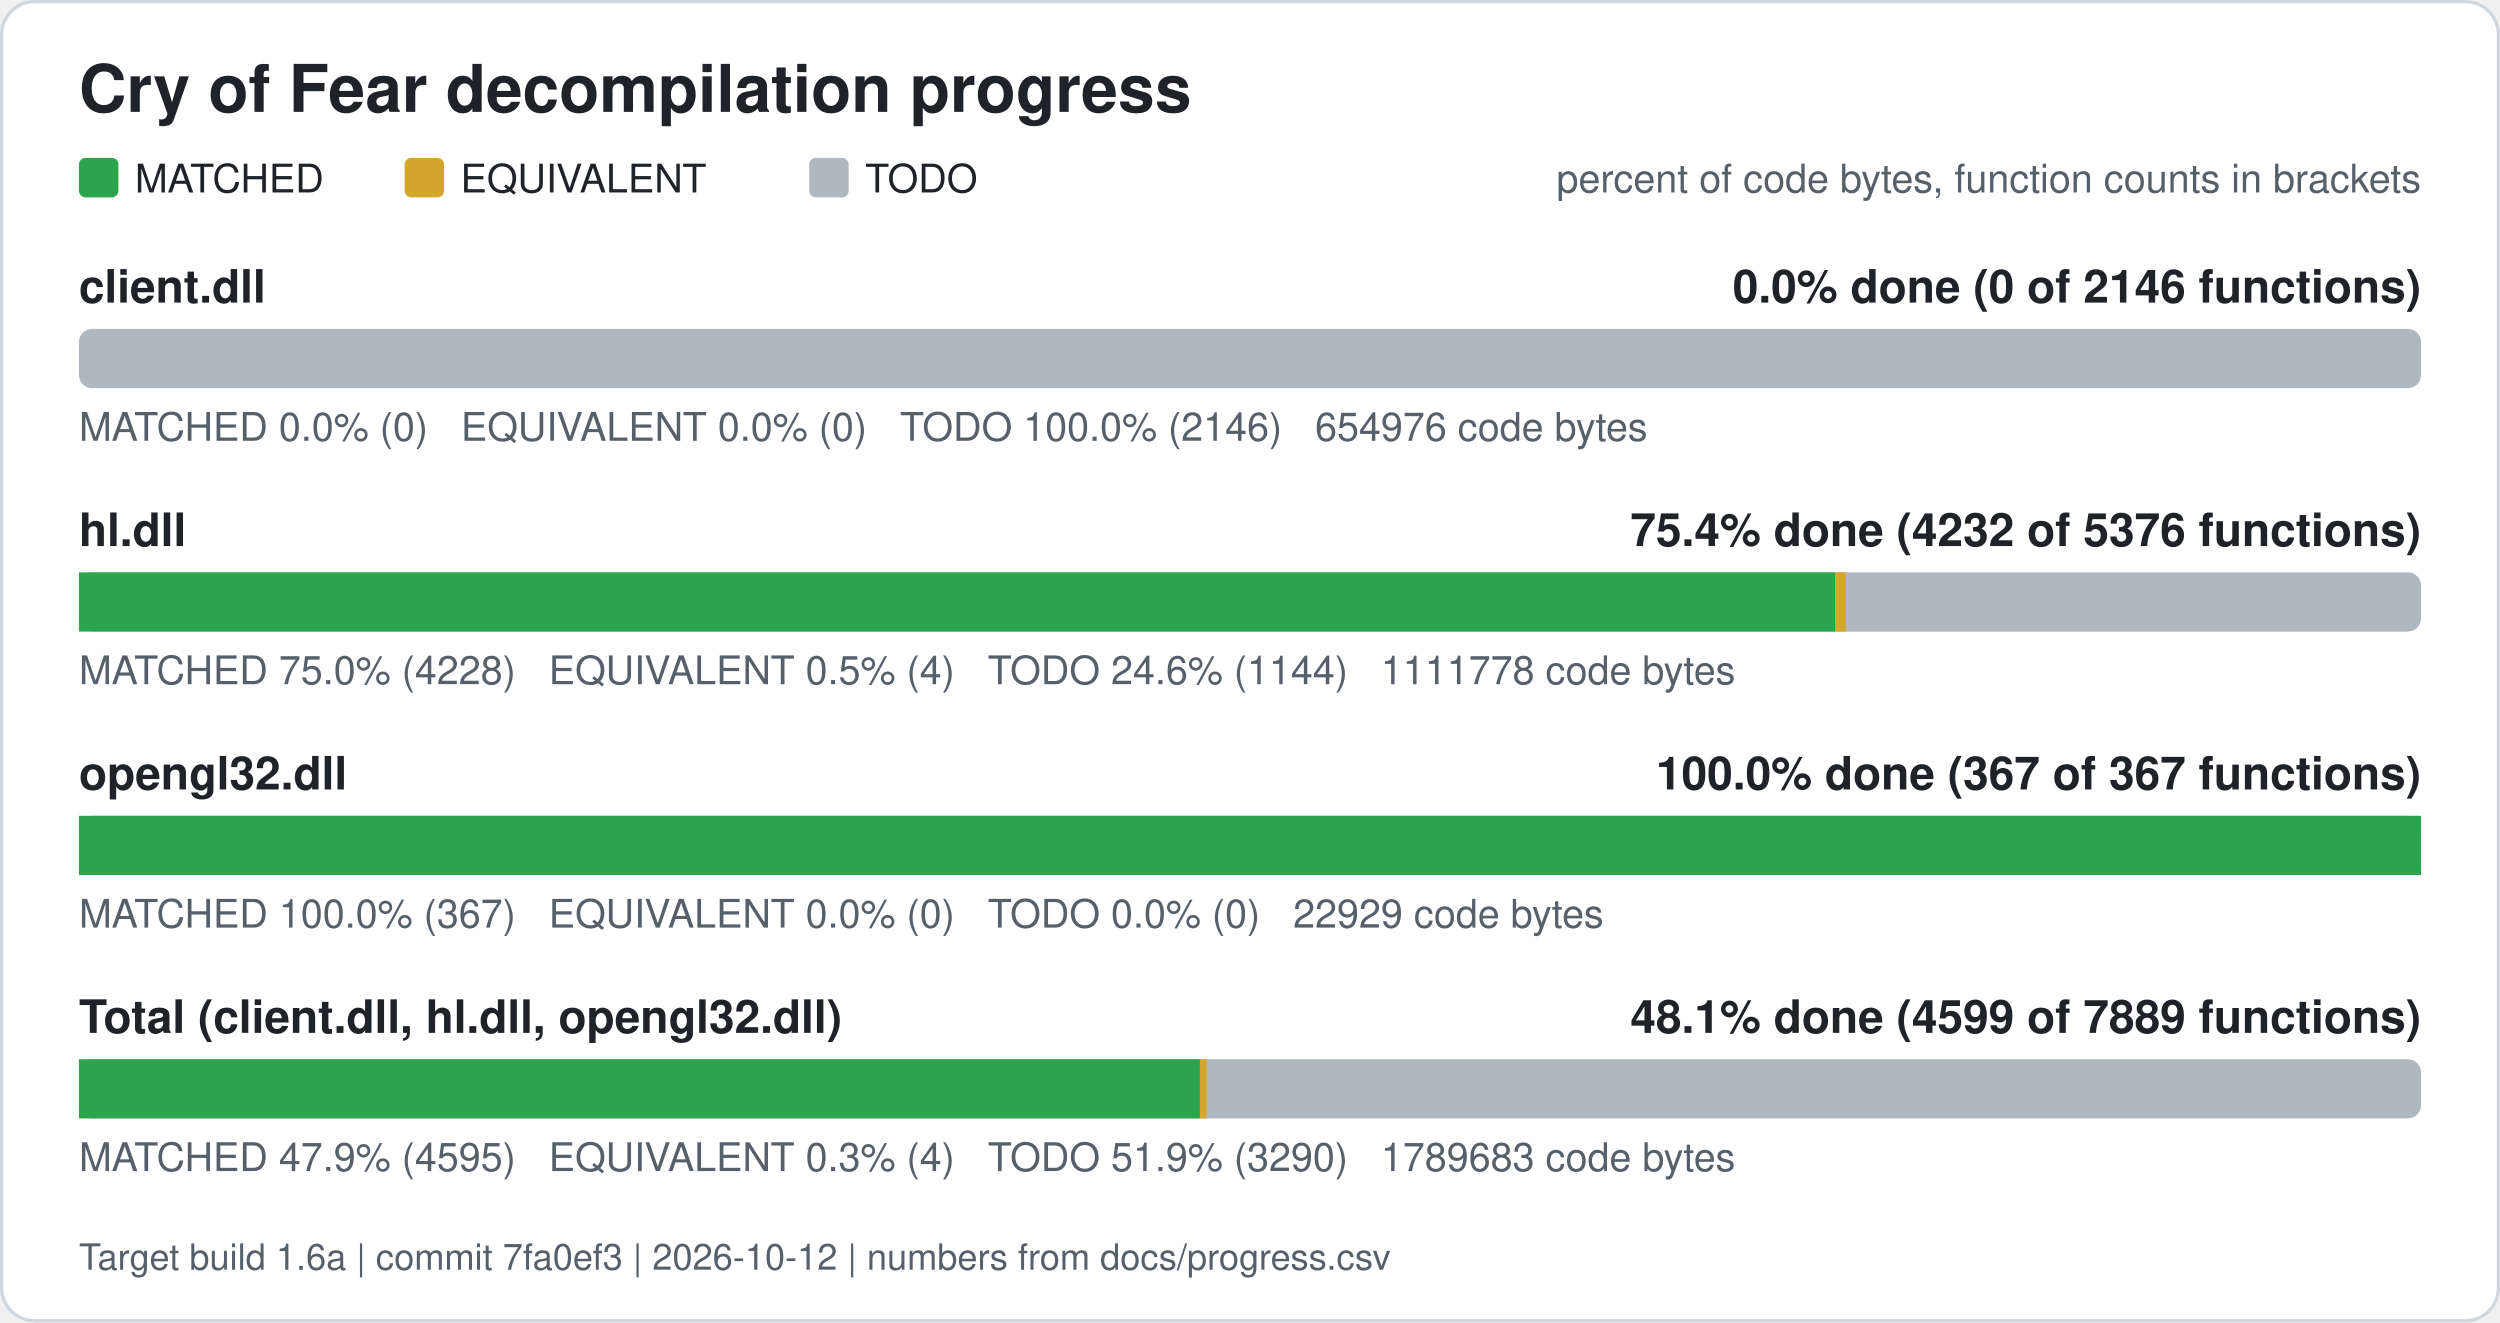
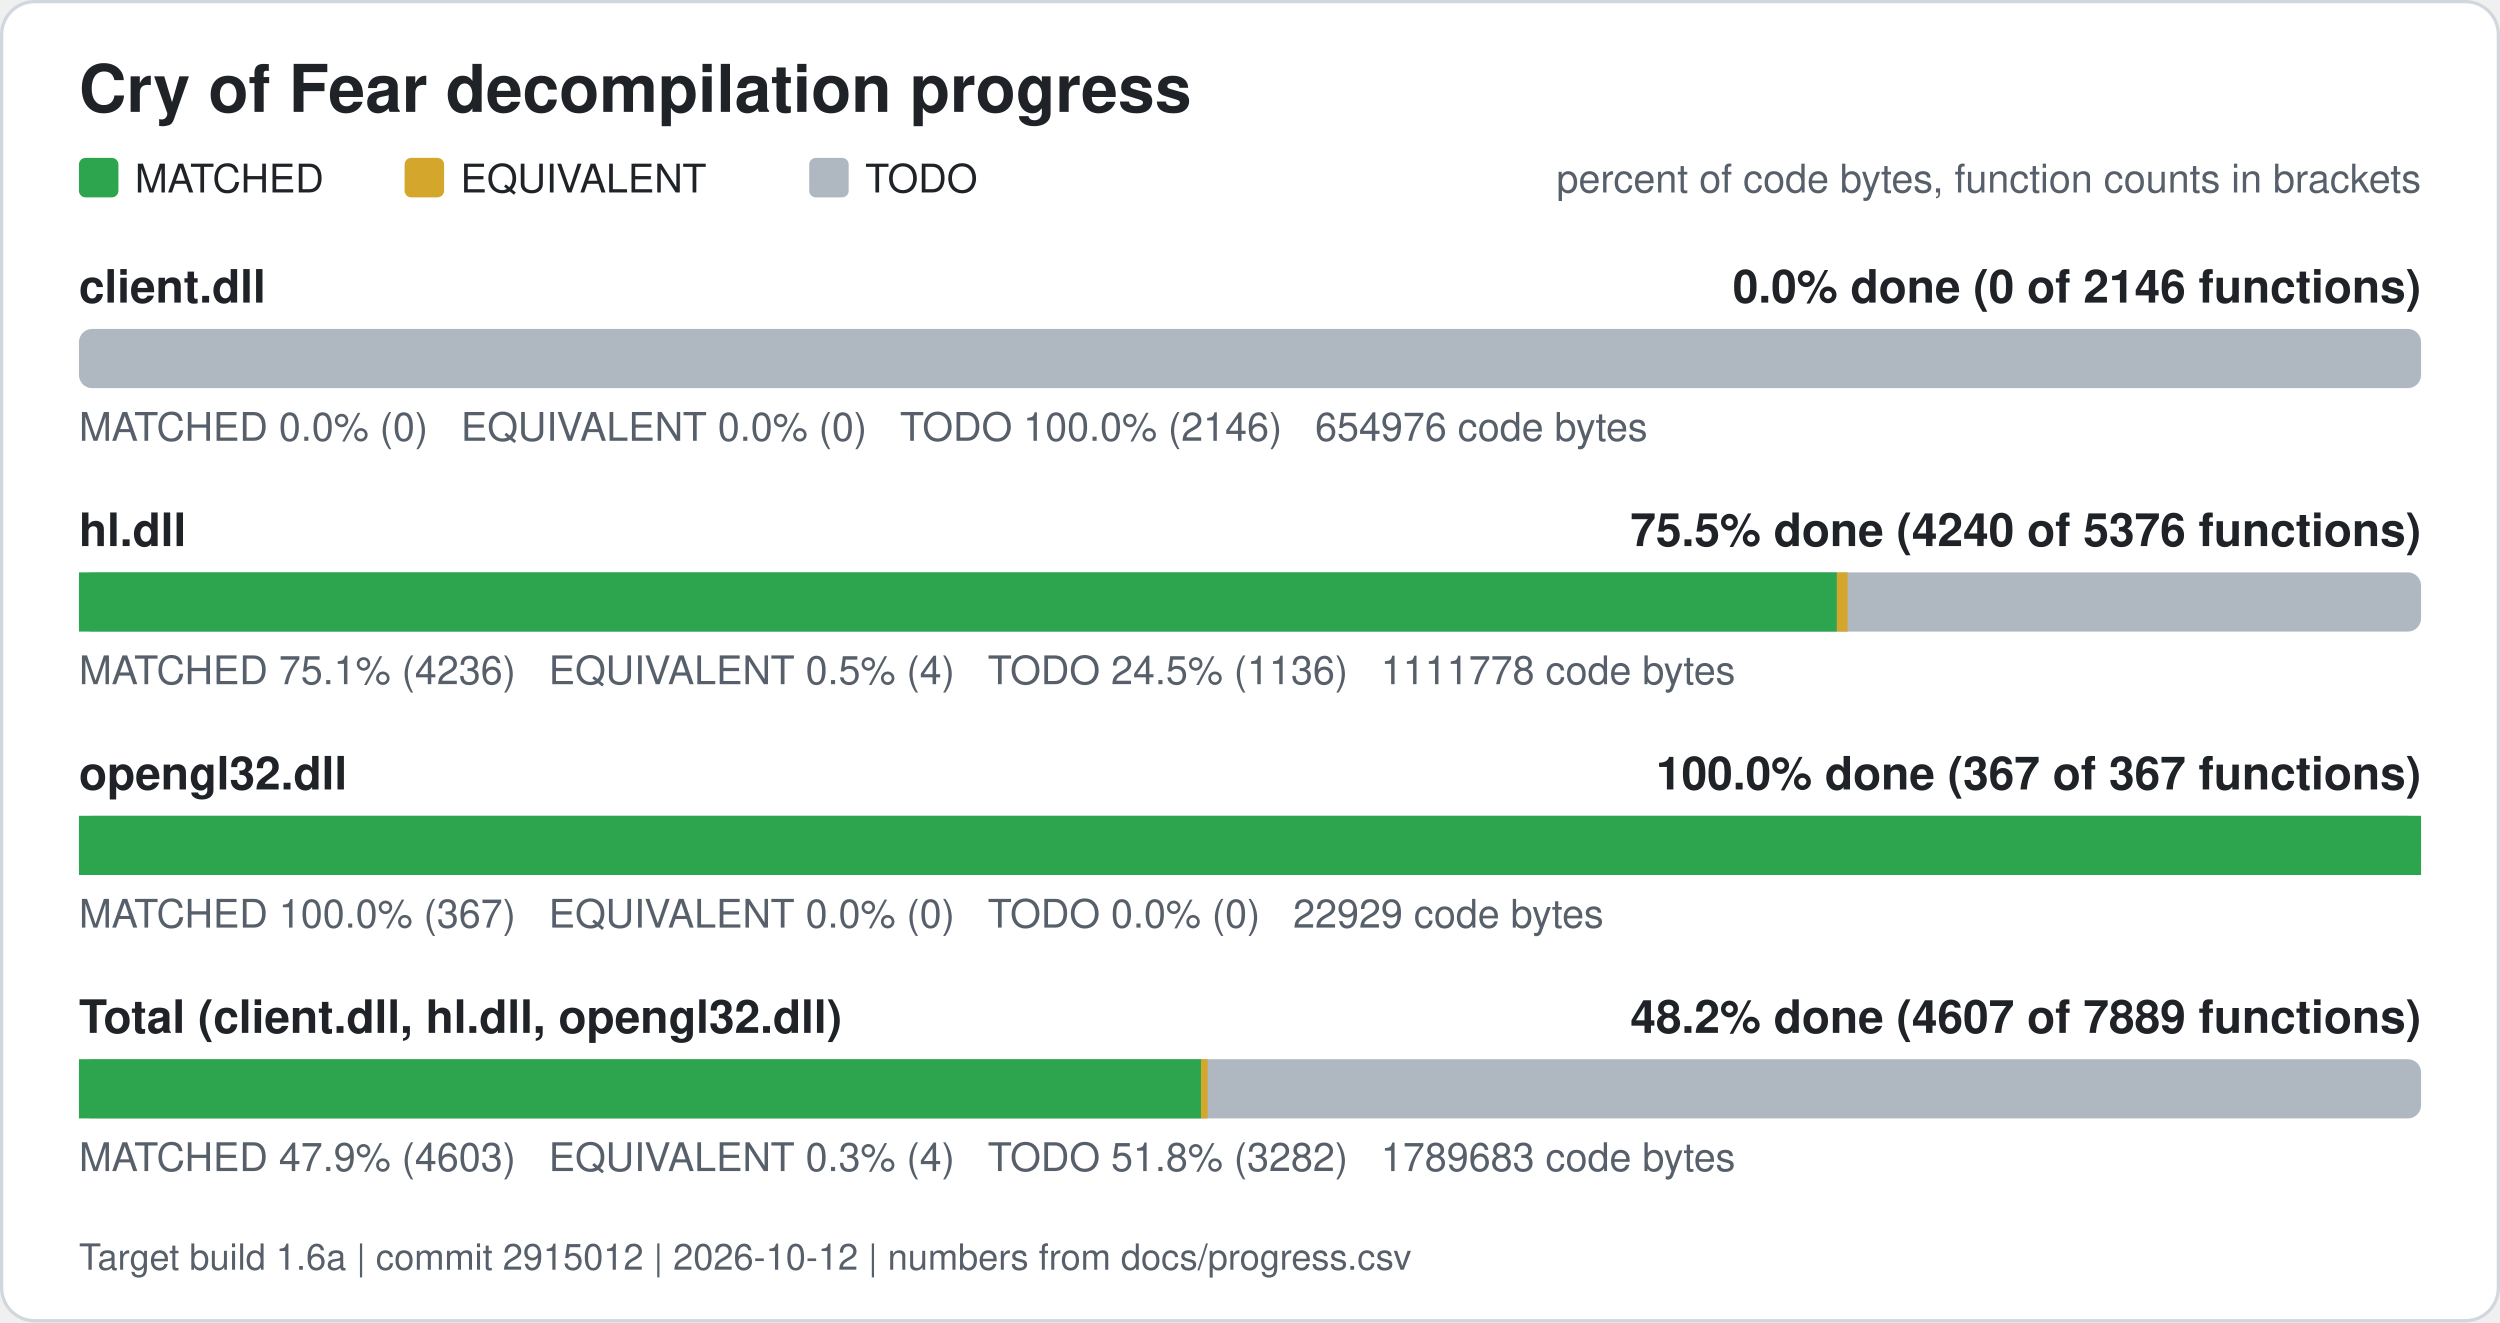
<svg xmlns="http://www.w3.org/2000/svg" width="760" height="402" viewBox="0 0 760 402" role="img" aria-label="Cry of Fear decompilation progress">
  <rect x="0.5" y="0.5" width="759" height="401" rx="10" fill="#ffffff" stroke="#d0d7de" />
  <text x="24" y="34" font-family="Segoe UI, Helvetica, Arial, sans-serif" font-size="20" font-weight="600" fill="#1f2328">Cry of Fear decompilation progress</text>
  <rect x="24" y="48" width="12" height="12" rx="2" fill="#2da44e" />
  <text x="41" y="58.5" font-family="Segoe UI, Helvetica, Arial, sans-serif" font-size="12" fill="#1f2328">MATCHED</text>
  <rect x="123" y="48" width="12" height="12" rx="2" fill="#d4a72c" />
  <text x="140" y="58.5" font-family="Segoe UI, Helvetica, Arial, sans-serif" font-size="12" fill="#1f2328">EQUIVALENT</text>
  <rect x="246" y="48" width="12" height="12" rx="2" fill="#afb8c1" />
  <text x="263" y="58.5" font-family="Segoe UI, Helvetica, Arial, sans-serif" font-size="12" fill="#1f2328">TODO</text>
  <text x="736" y="58.5" font-family="Segoe UI, Helvetica, Arial, sans-serif" font-size="12" fill="#57606a" text-anchor="end">percent of code bytes, function counts in brackets</text>
  <text x="24" y="92" font-family="Segoe UI, Helvetica, Arial, sans-serif" font-size="14" font-weight="600" fill="#1f2328">client.dll</text>
  <text x="736" y="92" font-family="Segoe UI, Helvetica, Arial, sans-serif" font-size="14" font-weight="600" fill="#1f2328" text-anchor="end">0.0% done (0 of 2146 functions)</text>
  <rect x="24" y="100" width="712" height="18" rx="4" fill="#afb8c1" />
  <text x="24" y="134" font-family="Segoe UI, Helvetica, Arial, sans-serif" font-size="12" fill="#57606a" xml:space="preserve">MATCHED 0.0% (0)   EQUIVALENT 0.0% (0)   TODO 100.0% (2146)   654976 code bytes</text>
  <text x="24" y="166" font-family="Segoe UI, Helvetica, Arial, sans-serif" font-size="14" font-weight="600" fill="#1f2328">hl.dll</text>
-   <text x="736" y="166" font-family="Segoe UI, Helvetica, Arial, sans-serif" font-size="14" font-weight="600" fill="#1f2328" text-anchor="end">75.4% done (4232 of 5376 functions)</text>
+   <text x="736" y="166" font-family="Segoe UI, Helvetica, Arial, sans-serif" font-size="14" font-weight="600" fill="#1f2328" text-anchor="end">75.5% done (4240 of 5376 functions)</text>
  <rect x="24" y="174" width="712" height="18" rx="4" fill="#afb8c1" />
-   <rect x="24.00" y="174" width="533.89" height="18" fill="#2da44e" />
-   <rect x="557.89" y="174" width="3.24" height="18" fill="#d4a72c" />
-   <text x="24" y="208" font-family="Segoe UI, Helvetica, Arial, sans-serif" font-size="12" fill="#57606a" xml:space="preserve">MATCHED 75.0% (4228)   EQUIVALENT 0.5% (4)   TODO 24.6% (1144)   1111778 code bytes</text>
+   <rect x="24.00" y="174" width="534.42" height="18" fill="#2da44e" />
+   <rect x="558.42" y="174" width="3.24" height="18" fill="#d4a72c" />
+   <text x="24" y="208" font-family="Segoe UI, Helvetica, Arial, sans-serif" font-size="12" fill="#57606a" xml:space="preserve">MATCHED 75.1% (4236)   EQUIVALENT 0.5% (4)   TODO 24.5% (1136)   1111778 code bytes</text>
  <text x="24" y="240" font-family="Segoe UI, Helvetica, Arial, sans-serif" font-size="14" font-weight="600" fill="#1f2328">opengl32.dll</text>
  <text x="736" y="240" font-family="Segoe UI, Helvetica, Arial, sans-serif" font-size="14" font-weight="600" fill="#1f2328" text-anchor="end">100.0% done (367 of 367 functions)</text>
  <rect x="24" y="248" width="712" height="18" rx="4" fill="#afb8c1" />
  <rect x="24.00" y="248" width="712.00" height="18" fill="#2da44e" />
  <text x="24" y="282" font-family="Segoe UI, Helvetica, Arial, sans-serif" font-size="12" fill="#57606a" xml:space="preserve">MATCHED 100.0% (367)   EQUIVALENT 0.0% (0)   TODO 0.0% (0)   22929 code bytes</text>
  <text x="24" y="314" font-family="Segoe UI, Helvetica, Arial, sans-serif" font-size="14" font-weight="600" fill="#1f2328">Total (client.dll, hl.dll, opengl32.dll)</text>
-   <text x="736" y="314" font-family="Segoe UI, Helvetica, Arial, sans-serif" font-size="14" font-weight="600" fill="#1f2328" text-anchor="end">48.1% done (4599 of 7889 functions)</text>
+   <text x="736" y="314" font-family="Segoe UI, Helvetica, Arial, sans-serif" font-size="14" font-weight="600" fill="#1f2328" text-anchor="end">48.2% done (4607 of 7889 functions)</text>
  <rect x="24" y="322" width="712" height="18" rx="4" fill="#afb8c1" />
-   <rect x="24.00" y="322" width="340.78" height="18" fill="#2da44e" />
-   <rect x="364.78" y="322" width="2.01" height="18" fill="#d4a72c" />
-   <text x="24" y="356" font-family="Segoe UI, Helvetica, Arial, sans-serif" font-size="12" fill="#57606a" xml:space="preserve">MATCHED 47.9% (4595)   EQUIVALENT 0.3% (4)   TODO 51.9% (3290)   1789683 code bytes</text>
-   <text x="24" y="386" font-family="Segoe UI, Helvetica, Arial, sans-serif" font-size="11" fill="#57606a">Target build 1.6a | commit 7fa0ef3 | 2026-10-12 | numbers from docs/progress.csv</text>
+   <rect x="24.00" y="322" width="341.11" height="18" fill="#2da44e" />
+   <rect x="365.11" y="322" width="2.01" height="18" fill="#d4a72c" />
+   <text x="24" y="356" font-family="Segoe UI, Helvetica, Arial, sans-serif" font-size="12" fill="#57606a" xml:space="preserve">MATCHED 47.9% (4603)   EQUIVALENT 0.3% (4)   TODO 51.8% (3282)   1789683 code bytes</text>
+   <text x="24" y="386" font-family="Segoe UI, Helvetica, Arial, sans-serif" font-size="11" fill="#57606a">Target build 1.6a | commit 2915012 | 2026-10-12 | numbers from docs/progress.csv</text>
</svg>
